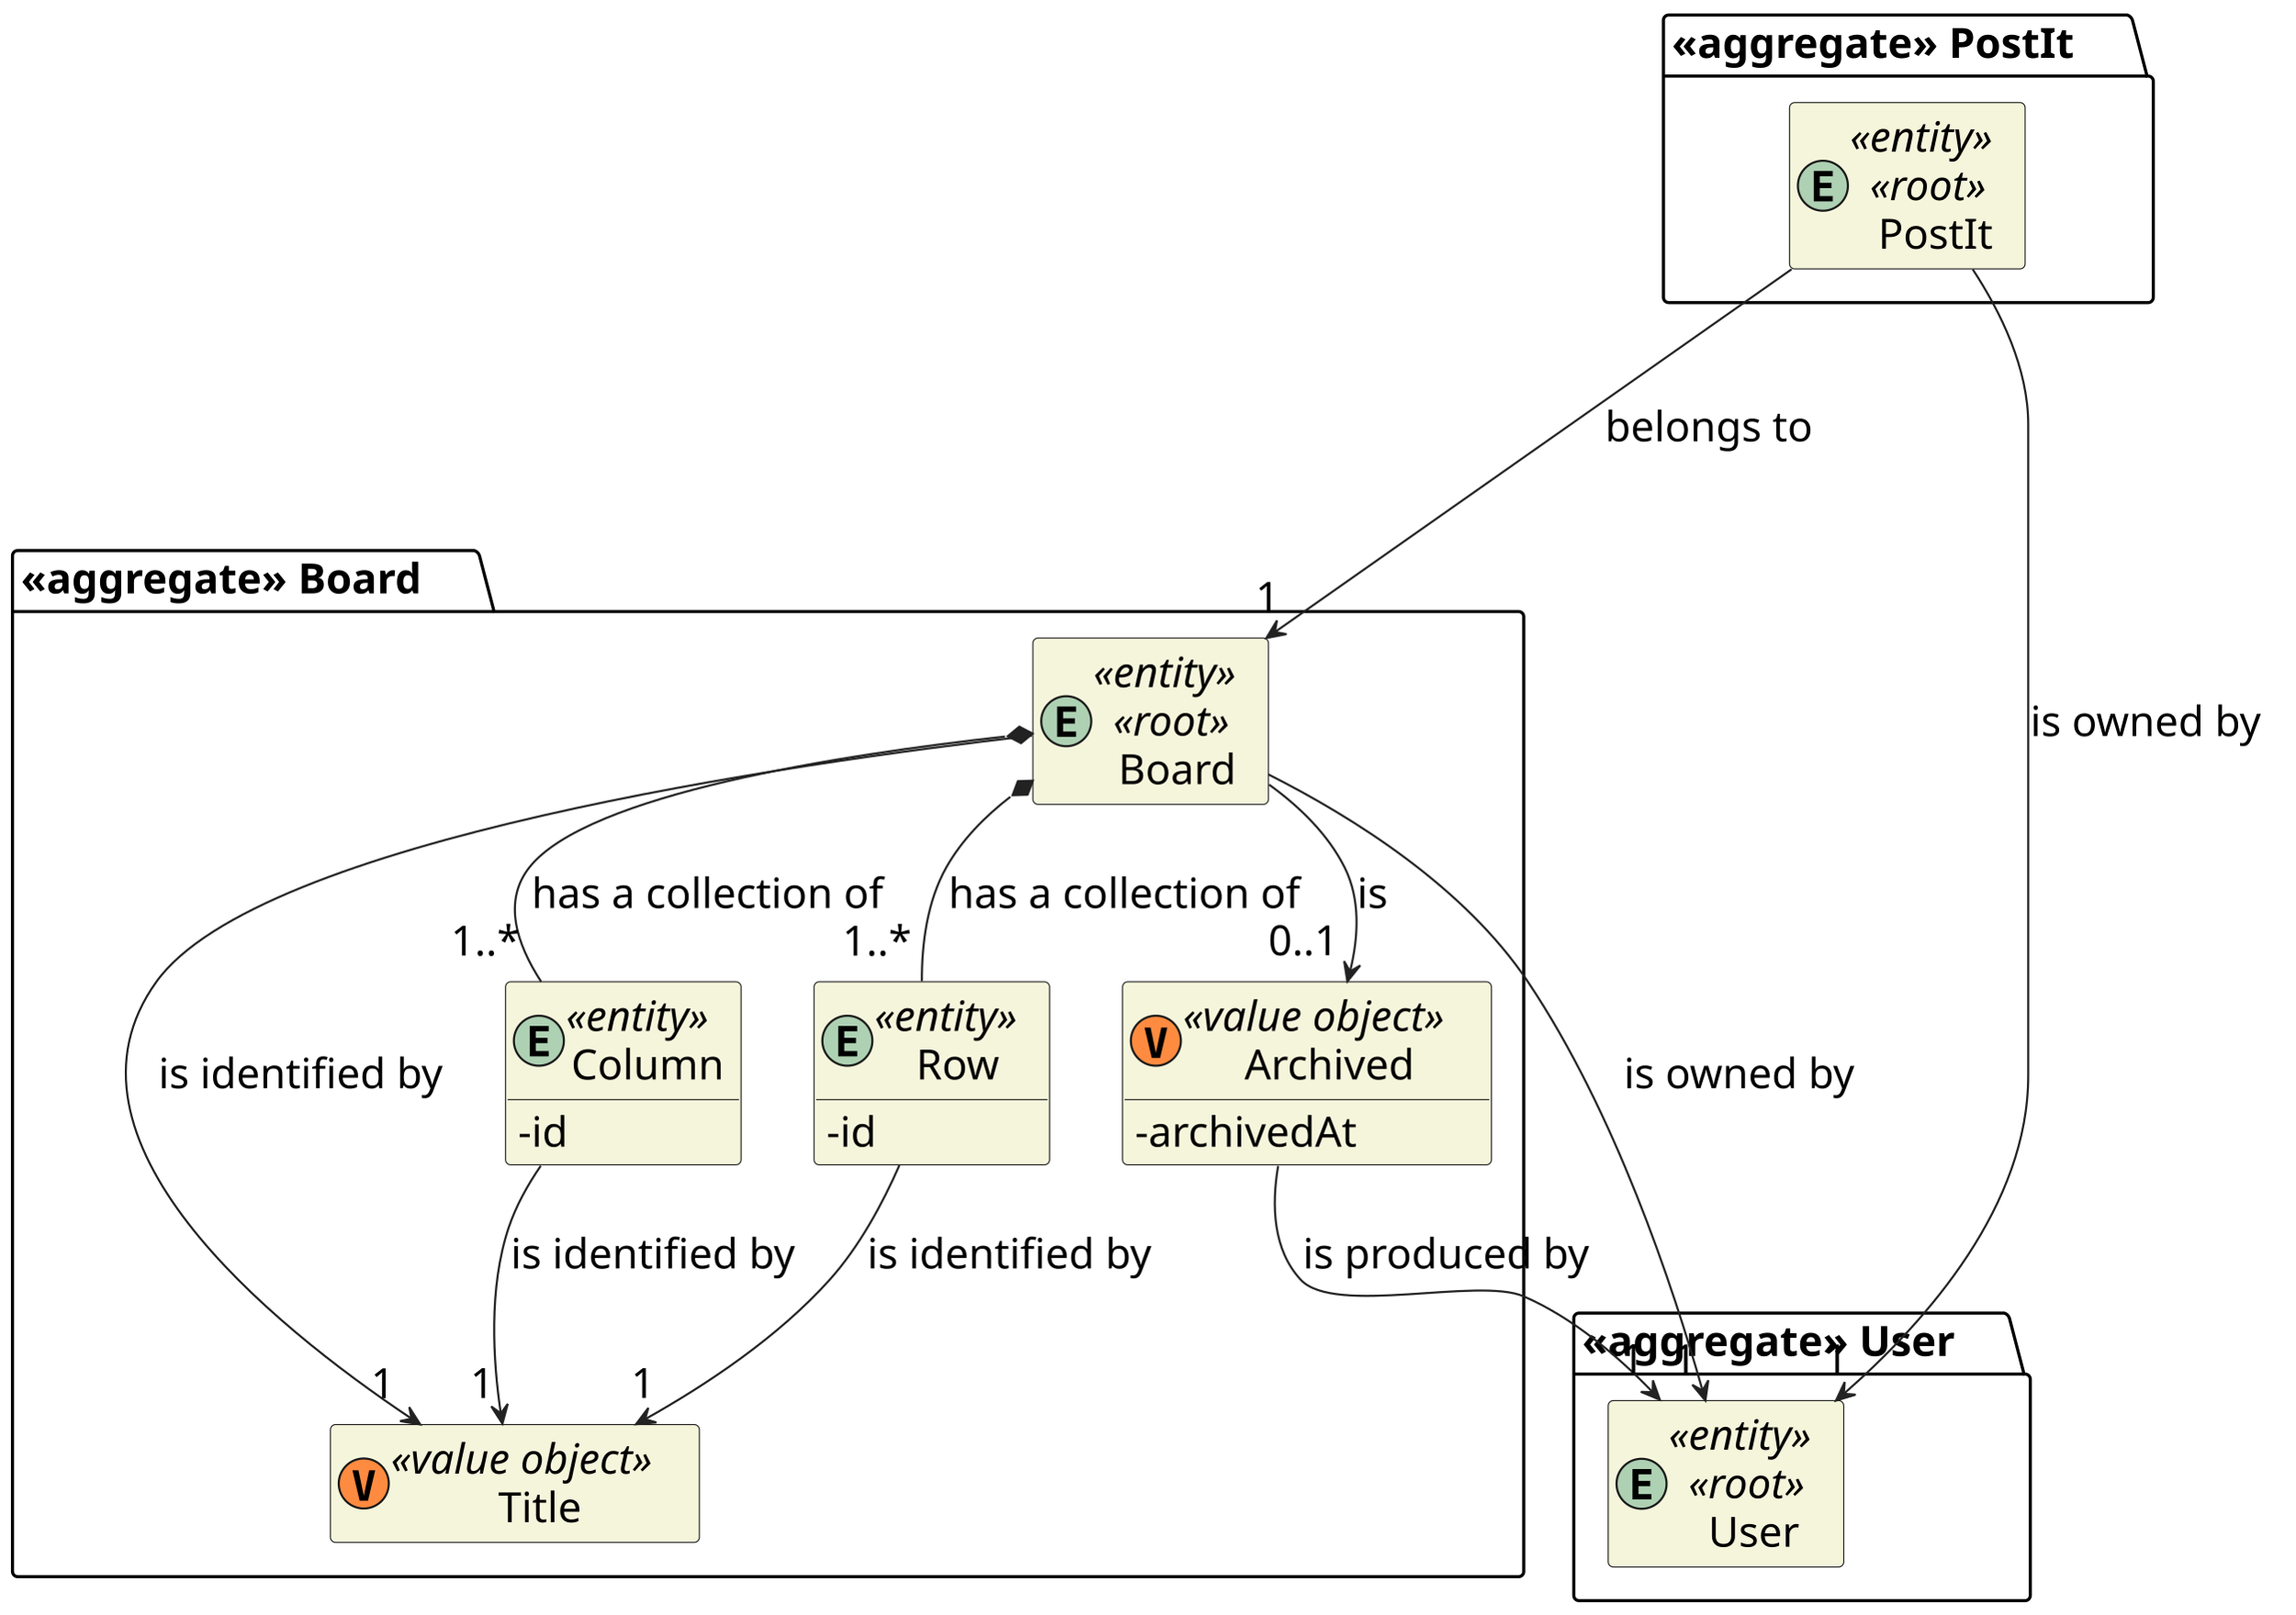
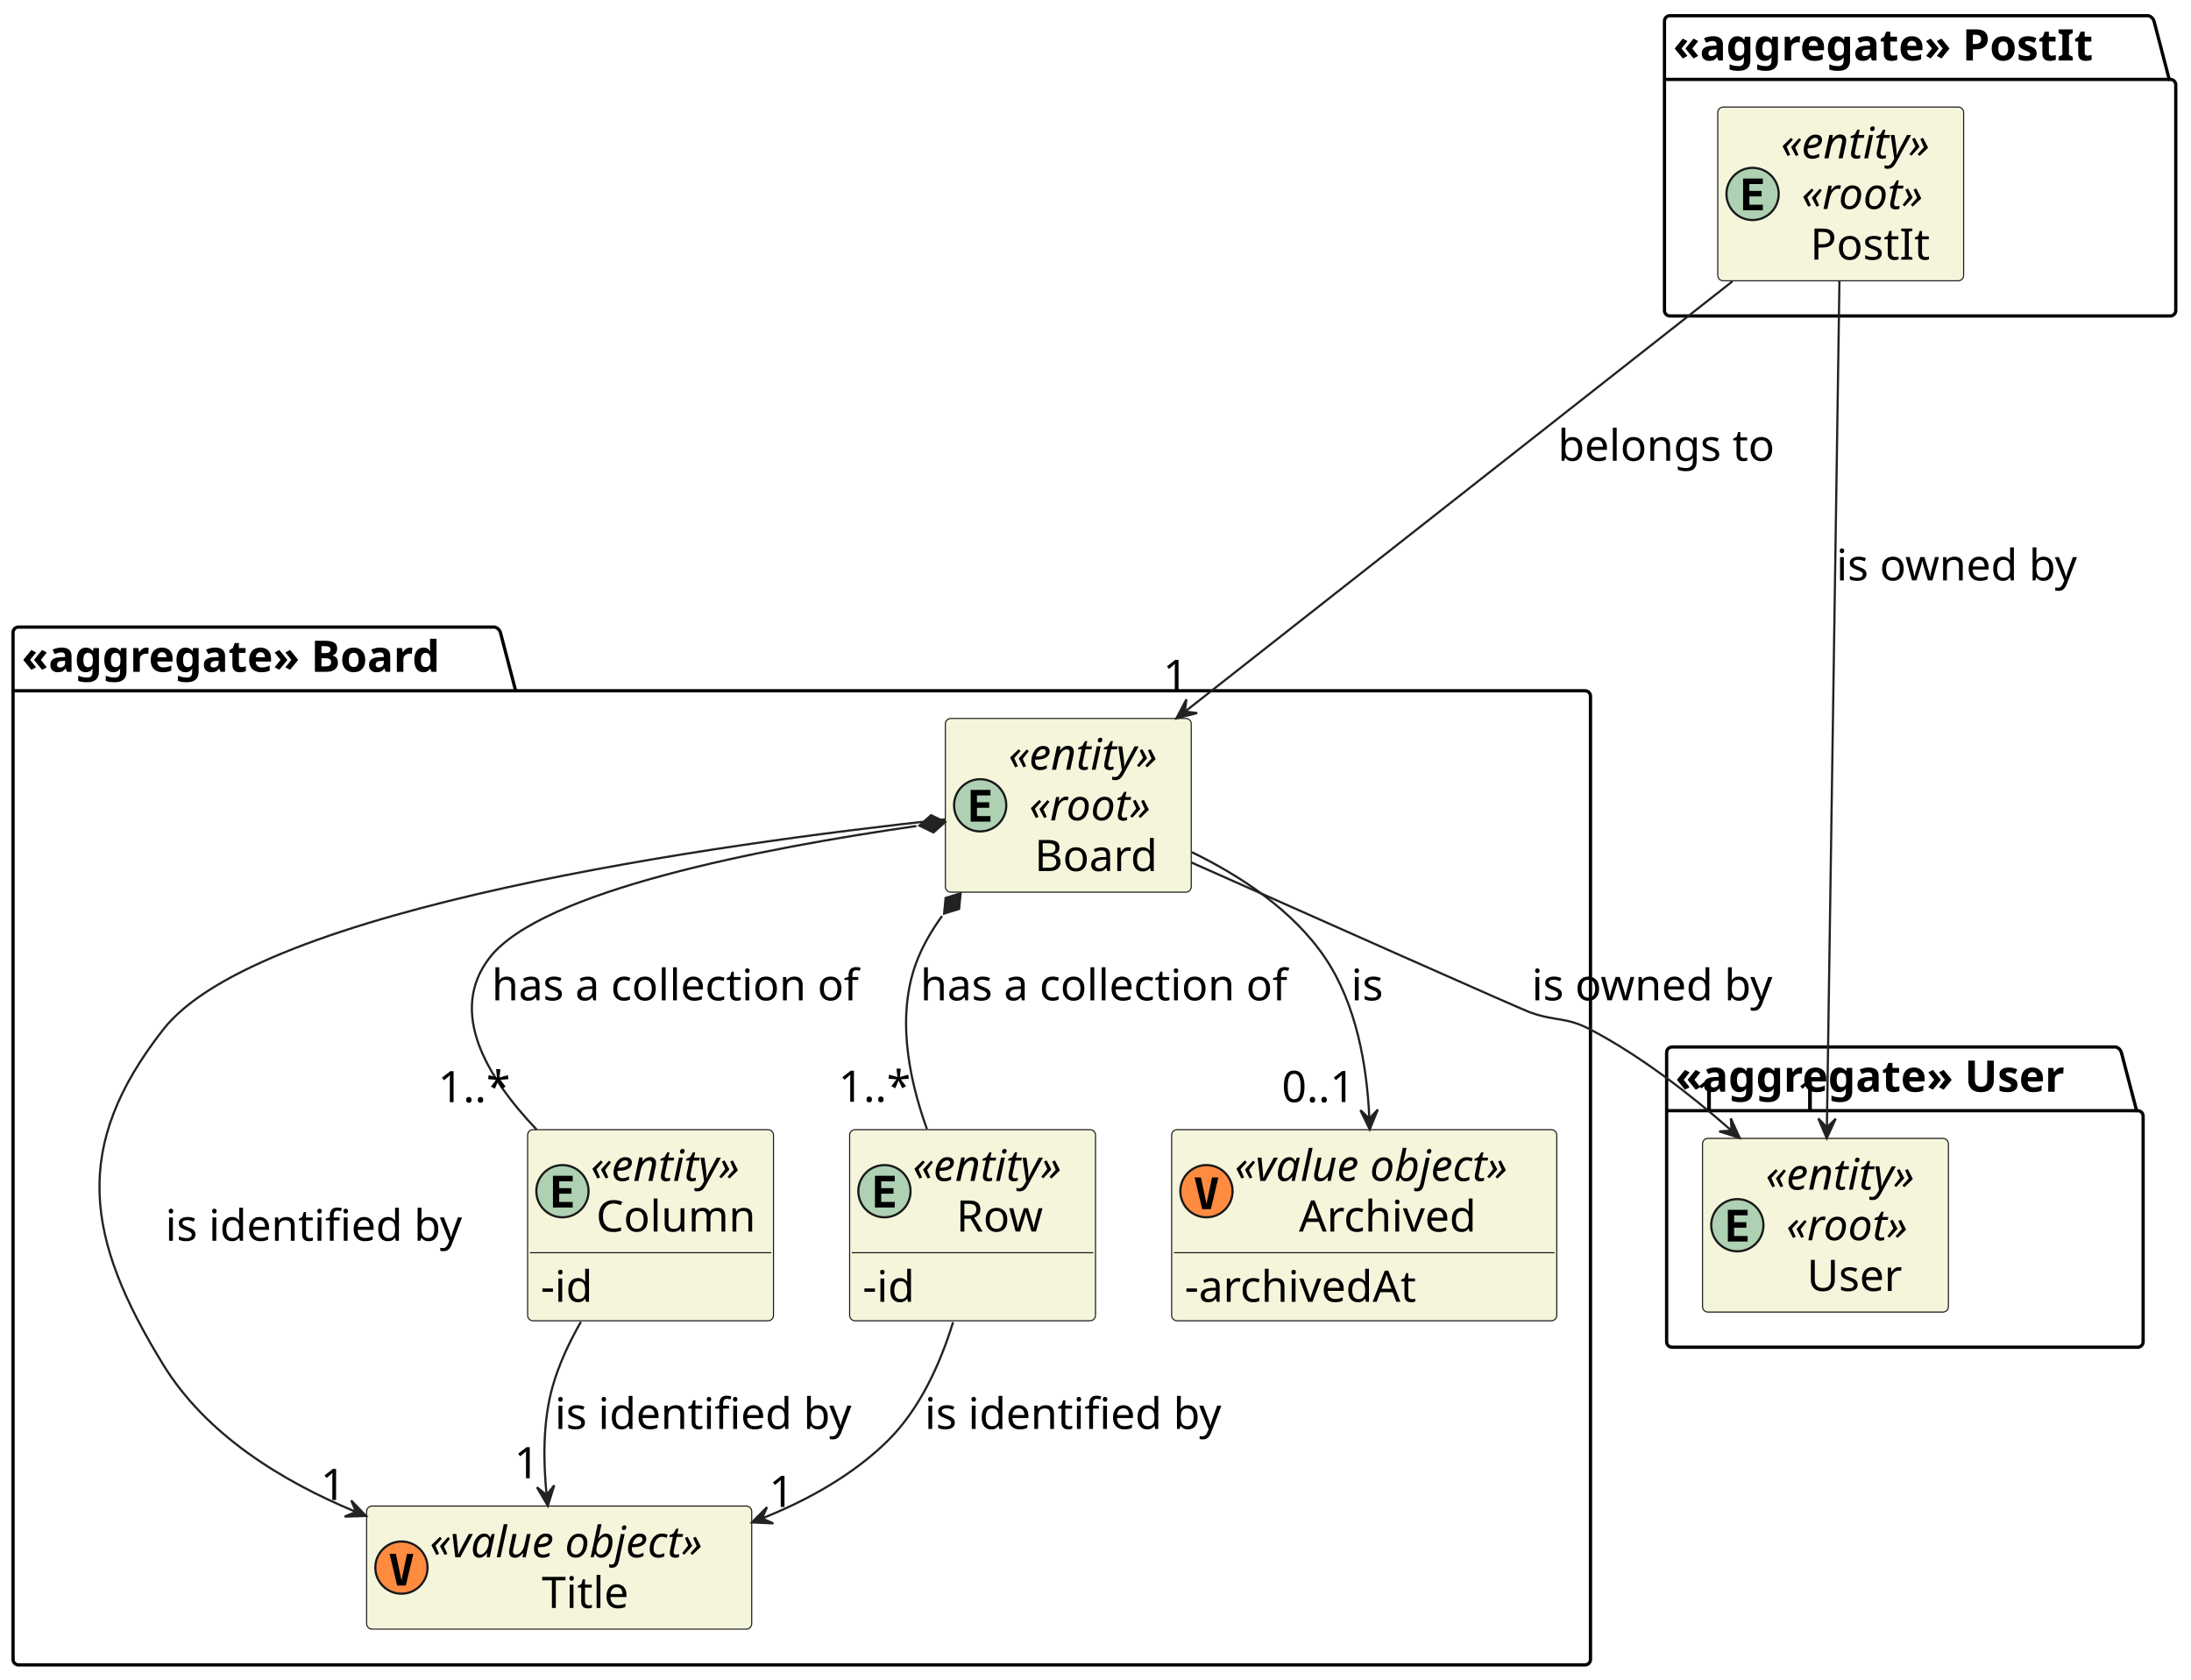
- <svg xmlns="http://www.w3.org/2000/svg" contentStyleType="text/css" height="775px" preserveAspectRatio="none" style="width:1101px;height:775px;background:#FFFFFF;" version="1.1" viewBox="0 0 1101 775" width="1101px" zoomAndPan="magnify">
+ <svg xmlns="http://www.w3.org/2000/svg" contentStyleType="text/css" height="772px" preserveAspectRatio="none" style="width:1007px;height:772px;background:#FFFFFF;" version="1.1" viewBox="0 0 1007 772" width="1007px" zoomAndPan="magnify">
  <defs />
  <g>
    <g id="cluster_&lt;&lt;aggregate&gt;&gt; Board">
-       <path d="M8.5,264.217 L227.5,264.217 A3.75,3.75 0 0 1 230,266.717 L237,293.498 L728.5,293.498 A2.5,2.5 0 0 1 731,295.998 L731,754.217 A2.5,2.5 0 0 1 728.5,756.717 L8.5,756.717 A2.5,2.5 0 0 1 6,754.217 L6,266.717 A2.5,2.5 0 0 1 8.5,264.217 " fill="none" style="stroke:#000000;stroke-width:1.5;" />
-       <line style="stroke:#000000;stroke-width:1.5;" x1="6" x2="237" y1="293.498" y2="293.498" />
-       <text fill="#000000" font-family="sans-serif" font-size="20" font-weight="bold" lengthAdjust="spacing" textLength="218" x="10" y="284.781">«aggregate» Board</text>
+       <path d="M8.5,288.217 L227.5,288.217 A3.75,3.75 0 0 1 230,290.717 L237,317.498 L728.5,317.498 A2.5,2.5 0 0 1 731,319.998 L731,762.717 A2.5,2.5 0 0 1 728.5,765.217 L8.5,765.217 A2.5,2.5 0 0 1 6,762.717 L6,290.717 A2.5,2.5 0 0 1 8.5,288.217 " fill="none" style="stroke:#000000;stroke-width:1.5;" />
+       <line style="stroke:#000000;stroke-width:1.5;" x1="6" x2="237" y1="317.498" y2="317.498" />
+       <text fill="#000000" font-family="sans-serif" font-size="20" font-weight="bold" lengthAdjust="spacing" textLength="218" x="10" y="308.781">«aggregate» Board</text>
    </g>
    <g id="cluster_&lt;&lt;aggregate&gt;&gt; PostIt">
-       <path d="M800.5,7.217 L1020.5,7.217 A3.75,3.75 0 0 1 1023,9.717 L1030,36.498 L1030.5,36.498 A2.5,2.5 0 0 1 1033,38.998 L1033,142.717 A2.5,2.5 0 0 1 1030.5,145.217 L800.5,145.217 A2.5,2.5 0 0 1 798,142.717 L798,9.717 A2.5,2.5 0 0 1 800.5,7.217 " fill="none" style="stroke:#000000;stroke-width:1.5;" />
-       <line style="stroke:#000000;stroke-width:1.5;" x1="798" x2="1030" y1="36.498" y2="36.498" />
-       <text fill="#000000" font-family="sans-serif" font-size="20" font-weight="bold" lengthAdjust="spacing" textLength="219" x="802" y="27.781">«aggregate» PostIt</text>
+       <path d="M767.5,7.217 L987.5,7.217 A3.75,3.75 0 0 1 990,9.717 L997,36.498 L997.5,36.498 A2.5,2.5 0 0 1 1000,38.998 L1000,142.717 A2.5,2.5 0 0 1 997.5,145.217 L767.5,145.217 A2.5,2.5 0 0 1 765,142.717 L765,9.717 A2.5,2.5 0 0 1 767.5,7.217 " fill="none" style="stroke:#000000;stroke-width:1.5;" />
+       <line style="stroke:#000000;stroke-width:1.5;" x1="765" x2="997" y1="36.498" y2="36.498" />
+       <text fill="#000000" font-family="sans-serif" font-size="20" font-weight="bold" lengthAdjust="spacing" textLength="219" x="769" y="27.781">«aggregate» PostIt</text>
    </g>
    <g id="cluster_&lt;&lt;aggregate&gt;&gt; User">
-       <path d="M757.5,630.217 L961.5,630.217 A3.75,3.75 0 0 1 964,632.717 L971,659.498 L971.5,659.498 A2.5,2.5 0 0 1 974,661.998 L974,765.717 A2.5,2.5 0 0 1 971.5,768.217 L757.5,768.217 A2.5,2.5 0 0 1 755,765.717 L755,632.717 A2.5,2.5 0 0 1 757.5,630.217 " fill="none" style="stroke:#000000;stroke-width:1.5;" />
-       <line style="stroke:#000000;stroke-width:1.5;" x1="755" x2="971" y1="659.498" y2="659.498" />
-       <text fill="#000000" font-family="sans-serif" font-size="20" font-weight="bold" lengthAdjust="spacing" textLength="203" x="759" y="650.781">«aggregate» User</text>
+       <path d="M768.5,481.217 L972.5,481.217 A3.75,3.75 0 0 1 975,483.717 L982,510.498 L982.5,510.498 A2.5,2.5 0 0 1 985,512.998 L985,616.717 A2.5,2.5 0 0 1 982.5,619.217 L768.5,619.217 A2.5,2.5 0 0 1 766,616.717 L766,483.717 A2.5,2.5 0 0 1 768.5,481.217 " fill="none" style="stroke:#000000;stroke-width:1.5;" />
+       <line style="stroke:#000000;stroke-width:1.5;" x1="766" x2="982" y1="510.498" y2="510.498" />
+       <text fill="#000000" font-family="sans-serif" font-size="20" font-weight="bold" lengthAdjust="spacing" textLength="203" x="770" y="501.781">«aggregate» User</text>
    </g>
    <g id="elem_Board">
-       <rect codeLine="37" fill="#F5F5DC" height="79.844" id="Board" rx="2.5" ry="2.5" style="stroke:#181818;stroke-width:0.5;" width="113" x="495.5" y="306.217" />
-       <ellipse cx="511.5" cy="346.139" fill="#ADD1B2" rx="12" ry="12" style="stroke:#181818;stroke-width:1.0;" />
-       <path d="M516.219,353.639 L507.141,353.639 L507.141,339.06 L516.219,339.06 L516.219,341.592 L510.016,341.592 L510.016,344.748 L515.641,344.748 L515.641,347.279 L510.016,347.279 L510.016,351.092 L516.219,351.092 L516.219,353.639 Z " fill="#000000" />
-       <text fill="#000000" font-family="sans-serif" font-size="20" font-style="italic" lengthAdjust="spacing" textLength="83" x="524.5" y="329.781">«entity»</text>
-       <text fill="#000000" font-family="sans-serif" font-size="20" font-style="italic" lengthAdjust="spacing" textLength="64" x="534" y="353.062">«root»</text>
-       <text fill="#000000" font-family="sans-serif" font-size="20" lengthAdjust="spacing" textLength="59" x="536.5" y="376.344">Board</text>
+       <rect codeLine="37" fill="#F5F5DC" height="79.844" id="Board" rx="2.5" ry="2.5" style="stroke:#181818;stroke-width:0.5;" width="113" x="434.5" y="330.217" />
+       <ellipse cx="450.5" cy="370.139" fill="#ADD1B2" rx="12" ry="12" style="stroke:#181818;stroke-width:1.0;" />
+       <path d="M455.219,377.639 L446.141,377.639 L446.141,363.06 L455.219,363.06 L455.219,365.592 L449.016,365.592 L449.016,368.748 L454.641,368.748 L454.641,371.279 L449.016,371.279 L449.016,375.092 L455.219,375.092 L455.219,377.639 Z " fill="#000000" />
+       <text fill="#000000" font-family="sans-serif" font-size="20" font-style="italic" lengthAdjust="spacing" textLength="83" x="463.5" y="353.781">«entity»</text>
+       <text fill="#000000" font-family="sans-serif" font-size="20" font-style="italic" lengthAdjust="spacing" textLength="64" x="473" y="377.062">«root»</text>
+       <text fill="#000000" font-family="sans-serif" font-size="20" lengthAdjust="spacing" textLength="59" x="475.5" y="400.344">Board</text>
    </g>
    <g id="elem_Title">
-       <rect codeLine="52" fill="#F5F5DC" height="56.562" id="Title" rx="2.5" ry="2.5" style="stroke:#181818;stroke-width:0.5;" width="177" x="158.5" y="683.717" />
-       <ellipse cx="174.5" cy="711.998" fill="#FF8B40" rx="12" ry="12" style="stroke:#181818;stroke-width:1.0;" />
-       <path d="M174.516,717.842 L177.078,705.67 L179.984,705.67 L176.516,720.248 L172.531,720.248 L169.062,705.67 L171.953,705.67 L174.516,717.842 Z " fill="#000000" />
-       <text fill="#000000" font-family="sans-serif" font-size="20" font-style="italic" lengthAdjust="spacing" textLength="147" x="187.5" y="707.281">«value object»</text>
-       <text fill="#000000" font-family="sans-serif" font-size="20" lengthAdjust="spacing" textLength="44" x="239" y="730.562">Title</text>
+       <rect codeLine="52" fill="#F5F5DC" height="56.562" id="Title" rx="2.5" ry="2.5" style="stroke:#181818;stroke-width:0.5;" width="177" x="168.5" y="692.217" />
+       <ellipse cx="184.5" cy="720.498" fill="#FF8B40" rx="12" ry="12" style="stroke:#181818;stroke-width:1.0;" />
+       <path d="M184.516,726.342 L187.078,714.17 L189.984,714.17 L186.516,728.748 L182.531,728.748 L179.062,714.17 L181.953,714.17 L184.516,726.342 Z " fill="#000000" />
+       <text fill="#000000" font-family="sans-serif" font-size="20" font-style="italic" lengthAdjust="spacing" textLength="147" x="197.5" y="715.781">«value object»</text>
+       <text fill="#000000" font-family="sans-serif" font-size="20" lengthAdjust="spacing" textLength="44" x="249" y="739.062">Title</text>
    </g>
    <g id="elem_Column">
-       <rect codeLine="40" fill="#F5F5DC" height="87.844" id="Column" rx="2.5" ry="2.5" style="stroke:#181818;stroke-width:0.5;" width="113" x="242.5" y="471.217" />
-       <ellipse cx="258.5" cy="499.498" fill="#ADD1B2" rx="12" ry="12" style="stroke:#181818;stroke-width:1.0;" />
-       <path d="M263.219,506.998 L254.141,506.998 L254.141,492.42 L263.219,492.42 L263.219,494.951 L257.016,494.951 L257.016,498.107 L262.641,498.107 L262.641,500.639 L257.016,500.639 L257.016,504.451 L263.219,504.451 L263.219,506.998 Z " fill="#000000" />
-       <text fill="#000000" font-family="sans-serif" font-size="20" font-style="italic" lengthAdjust="spacing" textLength="83" x="271.5" y="494.781">«entity»</text>
-       <text fill="#000000" font-family="sans-serif" font-size="20" lengthAdjust="spacing" textLength="78" x="274" y="518.062">Column</text>
-       <line style="stroke:#181818;stroke-width:0.5;" x1="243.5" x2="354.5" y1="527.779" y2="527.779" />
-       <text fill="#000000" font-family="sans-serif" font-size="20" lengthAdjust="spacing" textLength="26" x="248.5" y="550.344">-id</text>
+       <rect codeLine="40" fill="#F5F5DC" height="87.844" id="Column" rx="2.5" ry="2.5" style="stroke:#181818;stroke-width:0.5;" width="113" x="242.5" y="519.217" />
+       <ellipse cx="258.5" cy="547.498" fill="#ADD1B2" rx="12" ry="12" style="stroke:#181818;stroke-width:1.0;" />
+       <path d="M263.219,554.998 L254.141,554.998 L254.141,540.42 L263.219,540.42 L263.219,542.951 L257.016,542.951 L257.016,546.107 L262.641,546.107 L262.641,548.639 L257.016,548.639 L257.016,552.451 L263.219,552.451 L263.219,554.998 Z " fill="#000000" />
+       <text fill="#000000" font-family="sans-serif" font-size="20" font-style="italic" lengthAdjust="spacing" textLength="83" x="271.5" y="542.781">«entity»</text>
+       <text fill="#000000" font-family="sans-serif" font-size="20" lengthAdjust="spacing" textLength="78" x="274" y="566.062">Column</text>
+       <line style="stroke:#181818;stroke-width:0.5;" x1="243.5" x2="354.5" y1="575.779" y2="575.779" />
+       <text fill="#000000" font-family="sans-serif" font-size="20" lengthAdjust="spacing" textLength="26" x="248.5" y="598.344">-id</text>
    </g>
    <g id="elem_Row">
-       <rect codeLine="46" fill="#F5F5DC" height="87.844" id="Row" rx="2.5" ry="2.5" style="stroke:#181818;stroke-width:0.5;" width="113" x="390.5" y="471.217" />
-       <ellipse cx="406.5" cy="499.498" fill="#ADD1B2" rx="12" ry="12" style="stroke:#181818;stroke-width:1.0;" />
-       <path d="M411.219,506.998 L402.141,506.998 L402.141,492.42 L411.219,492.42 L411.219,494.951 L405.016,494.951 L405.016,498.107 L410.641,498.107 L410.641,500.639 L405.016,500.639 L405.016,504.451 L411.219,504.451 L411.219,506.998 Z " fill="#000000" />
-       <text fill="#000000" font-family="sans-serif" font-size="20" font-style="italic" lengthAdjust="spacing" textLength="83" x="419.5" y="494.781">«entity»</text>
-       <text fill="#000000" font-family="sans-serif" font-size="20" lengthAdjust="spacing" textLength="43" x="439.5" y="518.062">Row</text>
-       <line style="stroke:#181818;stroke-width:0.5;" x1="391.5" x2="502.5" y1="527.779" y2="527.779" />
-       <text fill="#000000" font-family="sans-serif" font-size="20" lengthAdjust="spacing" textLength="26" x="396.5" y="550.344">-id</text>
+       <rect codeLine="46" fill="#F5F5DC" height="87.844" id="Row" rx="2.5" ry="2.5" style="stroke:#181818;stroke-width:0.5;" width="113" x="390.5" y="519.217" />
+       <ellipse cx="406.5" cy="547.498" fill="#ADD1B2" rx="12" ry="12" style="stroke:#181818;stroke-width:1.0;" />
+       <path d="M411.219,554.998 L402.141,554.998 L402.141,540.42 L411.219,540.42 L411.219,542.951 L405.016,542.951 L405.016,546.107 L410.641,546.107 L410.641,548.639 L405.016,548.639 L405.016,552.451 L411.219,552.451 L411.219,554.998 Z " fill="#000000" />
+       <text fill="#000000" font-family="sans-serif" font-size="20" font-style="italic" lengthAdjust="spacing" textLength="83" x="419.5" y="542.781">«entity»</text>
+       <text fill="#000000" font-family="sans-serif" font-size="20" lengthAdjust="spacing" textLength="43" x="439.5" y="566.062">Row</text>
+       <line style="stroke:#181818;stroke-width:0.5;" x1="391.5" x2="502.5" y1="575.779" y2="575.779" />
+       <text fill="#000000" font-family="sans-serif" font-size="20" lengthAdjust="spacing" textLength="26" x="396.5" y="598.344">-id</text>
    </g>
    <g id="elem_Archived">
-       <rect codeLine="54" fill="#F5F5DC" height="87.844" id="Archived" rx="2.5" ry="2.5" style="stroke:#181818;stroke-width:0.5;" width="177" x="538.5" y="471.217" />
-       <ellipse cx="554.5" cy="499.498" fill="#FF8B40" rx="12" ry="12" style="stroke:#181818;stroke-width:1.0;" />
-       <path d="M554.516,505.342 L557.078,493.17 L559.984,493.17 L556.516,507.748 L552.531,507.748 L549.062,493.17 L551.953,493.17 L554.516,505.342 Z " fill="#000000" />
-       <text fill="#000000" font-family="sans-serif" font-size="20" font-style="italic" lengthAdjust="spacing" textLength="147" x="567.5" y="494.781">«value object»</text>
-       <text fill="#000000" font-family="sans-serif" font-size="20" lengthAdjust="spacing" textLength="88" x="597" y="518.062">Archived</text>
-       <line style="stroke:#181818;stroke-width:0.5;" x1="539.5" x2="714.5" y1="527.779" y2="527.779" />
-       <text fill="#000000" font-family="sans-serif" font-size="20" lengthAdjust="spacing" textLength="115" x="544.5" y="550.344">-archivedAt</text>
+       <rect codeLine="54" fill="#F5F5DC" height="87.844" id="Archived" rx="2.5" ry="2.5" style="stroke:#181818;stroke-width:0.5;" width="177" x="538.5" y="519.217" />
+       <ellipse cx="554.5" cy="547.498" fill="#FF8B40" rx="12" ry="12" style="stroke:#181818;stroke-width:1.0;" />
+       <path d="M554.516,553.342 L557.078,541.17 L559.984,541.17 L556.516,555.748 L552.531,555.748 L549.062,541.17 L551.953,541.17 L554.516,553.342 Z " fill="#000000" />
+       <text fill="#000000" font-family="sans-serif" font-size="20" font-style="italic" lengthAdjust="spacing" textLength="147" x="567.5" y="542.781">«value object»</text>
+       <text fill="#000000" font-family="sans-serif" font-size="20" lengthAdjust="spacing" textLength="88" x="597" y="566.062">Archived</text>
+       <line style="stroke:#181818;stroke-width:0.5;" x1="539.5" x2="714.5" y1="575.779" y2="575.779" />
+       <text fill="#000000" font-family="sans-serif" font-size="20" lengthAdjust="spacing" textLength="115" x="544.5" y="598.344">-archivedAt</text>
    </g>
    <g id="elem_PostIt">
-       <rect codeLine="27" fill="#F5F5DC" height="79.844" id="PostIt" rx="2.5" ry="2.5" style="stroke:#181818;stroke-width:0.5;" width="113" x="858.5" y="49.217" />
-       <ellipse cx="874.5" cy="89.139" fill="#ADD1B2" rx="12" ry="12" style="stroke:#181818;stroke-width:1.0;" />
-       <path d="M879.219,96.639 L870.141,96.639 L870.141,82.061 L879.219,82.061 L879.219,84.592 L873.016,84.592 L873.016,87.748 L878.641,87.748 L878.641,90.279 L873.016,90.279 L873.016,94.092 L879.219,94.092 L879.219,96.639 Z " fill="#000000" />
-       <text fill="#000000" font-family="sans-serif" font-size="20" font-style="italic" lengthAdjust="spacing" textLength="83" x="887.5" y="72.781">«entity»</text>
-       <text fill="#000000" font-family="sans-serif" font-size="20" font-style="italic" lengthAdjust="spacing" textLength="64" x="897" y="96.062">«root»</text>
-       <text fill="#000000" font-family="sans-serif" font-size="20" lengthAdjust="spacing" textLength="56" x="901" y="119.344">PostIt</text>
+       <rect codeLine="27" fill="#F5F5DC" height="79.844" id="PostIt" rx="2.5" ry="2.5" style="stroke:#181818;stroke-width:0.5;" width="113" x="789.5" y="49.217" />
+       <ellipse cx="805.5" cy="89.139" fill="#ADD1B2" rx="12" ry="12" style="stroke:#181818;stroke-width:1.0;" />
+       <path d="M810.219,96.639 L801.141,96.639 L801.141,82.061 L810.219,82.061 L810.219,84.592 L804.016,84.592 L804.016,87.748 L809.641,87.748 L809.641,90.279 L804.016,90.279 L804.016,94.092 L810.219,94.092 L810.219,96.639 Z " fill="#000000" />
+       <text fill="#000000" font-family="sans-serif" font-size="20" font-style="italic" lengthAdjust="spacing" textLength="83" x="818.5" y="72.781">«entity»</text>
+       <text fill="#000000" font-family="sans-serif" font-size="20" font-style="italic" lengthAdjust="spacing" textLength="64" x="828" y="96.062">«root»</text>
+       <text fill="#000000" font-family="sans-serif" font-size="20" lengthAdjust="spacing" textLength="56" x="832" y="119.344">PostIt</text>
    </g>
    <g id="elem_User">
-       <rect codeLine="30" fill="#F5F5DC" height="79.844" id="User" rx="2.5" ry="2.5" style="stroke:#181818;stroke-width:0.5;" width="113" x="771.5" y="672.217" />
-       <ellipse cx="787.5" cy="712.139" fill="#ADD1B2" rx="12" ry="12" style="stroke:#181818;stroke-width:1.0;" />
-       <path d="M792.219,719.639 L783.141,719.639 L783.141,705.061 L792.219,705.061 L792.219,707.592 L786.016,707.592 L786.016,710.748 L791.641,710.748 L791.641,713.279 L786.016,713.279 L786.016,717.092 L792.219,717.092 L792.219,719.639 Z " fill="#000000" />
-       <text fill="#000000" font-family="sans-serif" font-size="20" font-style="italic" lengthAdjust="spacing" textLength="83" x="800.5" y="695.781">«entity»</text>
-       <text fill="#000000" font-family="sans-serif" font-size="20" font-style="italic" lengthAdjust="spacing" textLength="64" x="810" y="719.062">«root»</text>
-       <text fill="#000000" font-family="sans-serif" font-size="20" lengthAdjust="spacing" textLength="45" x="819.5" y="742.344">User</text>
+       <rect codeLine="30" fill="#F5F5DC" height="79.844" id="User" rx="2.5" ry="2.5" style="stroke:#181818;stroke-width:0.5;" width="113" x="782.5" y="523.217" />
+       <ellipse cx="798.5" cy="563.139" fill="#ADD1B2" rx="12" ry="12" style="stroke:#181818;stroke-width:1.0;" />
+       <path d="M803.219,570.639 L794.141,570.639 L794.141,556.061 L803.219,556.061 L803.219,558.592 L797.016,558.592 L797.016,561.748 L802.641,561.748 L802.641,564.279 L797.016,564.279 L797.016,568.092 L803.219,568.092 L803.219,570.639 Z " fill="#000000" />
+       <text fill="#000000" font-family="sans-serif" font-size="20" font-style="italic" lengthAdjust="spacing" textLength="83" x="811.5" y="546.781">«entity»</text>
+       <text fill="#000000" font-family="sans-serif" font-size="20" font-style="italic" lengthAdjust="spacing" textLength="64" x="821" y="570.062">«root»</text>
+       <text fill="#000000" font-family="sans-serif" font-size="20" lengthAdjust="spacing" textLength="45" x="830.5" y="593.344">User</text>
    </g>
    <g id="link_Board_Title">
-       <path codeLine="33" d="M495.06,353.077 C379.48,366.327 124.09,402.837 75,471.217 C20.95,546.497 129.01,635.137 197.18,680.727 " fill="none" id="Board-to-Title" style="stroke:#222222;stroke-width:1.0;" />
-       <polygon fill="#222222" points="201.61,683.667,196.307,675.367,197.439,680.91,191.896,682.041,201.61,683.667" style="stroke:#222222;stroke-width:1.0;" />
-       <text fill="#000000" font-family="sans-serif" font-size="20" lengthAdjust="spacing" textLength="148" x="76" y="522.281">is identified by</text>
-       <text fill="#000000" font-family="sans-serif" font-size="20" lengthAdjust="spacing" textLength="13" x="177.908" y="671.045">1</text>
+       <path codeLine="33" d="M434.25,376.607 C330.99,387.727 118.98,416.987 75,473.217 C32.83,527.127 39.21,568.877 75,627.217 C94.7,659.327 129.41,680.717 163.27,694.757 " fill="none" id="Board-to-Title" style="stroke:#222222;stroke-width:1.0;" />
+       <polygon fill="#222222" points="168.26,696.767,161.434,689.667,163.63,694.88,158.416,697.076,168.26,696.767" style="stroke:#222222;stroke-width:1.0;" />
+       <text fill="#000000" font-family="sans-serif" font-size="20" lengthAdjust="spacing" textLength="148" x="76" y="570.281">is identified by</text>
+       <text fill="#000000" font-family="sans-serif" font-size="20" lengthAdjust="spacing" textLength="13" x="147.373" y="689.425">1</text>
    </g>
    <g id="link_Board_Column">
-       <path codeLine="34" d="M482.11,353.507 C403.15,362.227 281.96,381.047 254,416.217 C241.07,432.487 247.81,453.067 259.6,471.167 " fill="none" id="Board-backto-Column" style="stroke:#222222;stroke-width:1.0;" />
-       <polygon fill="#222222" points="495.37,352.087,488.981,348.742,483.437,353.353,489.825,356.697,495.37,352.087" style="stroke:#222222;stroke-width:1.0;" />
-       <text fill="#000000" font-family="sans-serif" font-size="20" lengthAdjust="spacing" textLength="181" x="255" y="435.781">has a collection of</text>
-       <text fill="#000000" font-family="sans-serif" font-size="20" lengthAdjust="spacing" textLength="35" x="216.243" y="458.604">1..*</text>
+       <path codeLine="34" d="M421.21,379.657 C350.71,389.787 248.86,409.377 225,440.217 C205.82,464.997 223.67,495.077 246.63,519.167 " fill="none" id="Board-backto-Column" style="stroke:#222222;stroke-width:1.0;" />
+       <polygon fill="#222222" points="434.43,377.817,427.934,374.686,422.546,379.479,429.042,382.609,434.43,377.817" style="stroke:#222222;stroke-width:1.0;" />
+       <text fill="#000000" font-family="sans-serif" font-size="20" lengthAdjust="spacing" textLength="181" x="226" y="459.781">has a collection of</text>
+       <text fill="#000000" font-family="sans-serif" font-size="20" lengthAdjust="spacing" textLength="35" x="201.368" y="506.604">1..*</text>
    </g>
    <g id="link_Board_Row">
-       <path codeLine="35" d="M484.67,382.427 C472.56,391.787 461.44,403.047 454,416.217 C444.77,432.557 442.18,452.947 442.23,470.887 " fill="none" id="Board-backto-Row" style="stroke:#222222;stroke-width:1.0;" />
-       <polygon fill="#222222" points="495.5,374.677,488.293,374.918,485.744,381.664,492.951,381.422,495.5,374.677" style="stroke:#222222;stroke-width:1.0;" />
-       <text fill="#000000" font-family="sans-serif" font-size="20" lengthAdjust="spacing" textLength="181" x="455" y="435.781">has a collection of</text>
-       <text fill="#000000" font-family="sans-serif" font-size="20" lengthAdjust="spacing" textLength="35" x="404.098" y="458.631">1..*</text>
+       <path codeLine="35" d="M433.01,420.997 C428.61,427.037 424.8,433.467 422,440.217 C411.62,465.287 417.42,495.097 426.04,518.977 " fill="none" id="Board-backto-Row" style="stroke:#222222;stroke-width:1.0;" />
+       <polygon fill="#222222" points="441.5,410.597,434.608,412.718,433.916,419.896,440.808,417.775,441.5,410.597" style="stroke:#222222;stroke-width:1.0;" />
+       <text fill="#000000" font-family="sans-serif" font-size="20" lengthAdjust="spacing" textLength="181" x="423" y="459.781">has a collection of</text>
+       <text fill="#000000" font-family="sans-serif" font-size="20" lengthAdjust="spacing" textLength="35" x="385.391" y="506.387">1..*</text>
    </g>
    <g id="link_Column_Title">
-       <path codeLine="44" d="M259.39,559.547 C253.07,568.747 247.47,578.837 244,589.217 C234.34,618.107 236.47,653.027 240.2,678.087 " fill="none" id="Column-to-Title" style="stroke:#222222;stroke-width:1.0;" />
-       <polygon fill="#222222" points="241.02,683.287,243.58,673.777,240.247,678.347,235.676,675.014,241.02,683.287" style="stroke:#222222;stroke-width:1.0;" />
-       <text fill="#000000" font-family="sans-serif" font-size="20" lengthAdjust="spacing" textLength="148" x="245" y="608.781">is identified by</text>
-       <text fill="#000000" font-family="sans-serif" font-size="20" lengthAdjust="spacing" textLength="13" x="225.563" y="670.962">1</text>
+       <path codeLine="44" d="M266.98,607.557 C261.63,616.907 256.88,627.047 254,637.217 C249.47,653.197 249.66,671.617 251.22,686.997 " fill="none" id="Column-to-Title" style="stroke:#222222;stroke-width:1.0;" />
+       <polygon fill="#222222" points="251.79,692.087,254.736,682.689,251.219,687.12,246.788,683.602,251.79,692.087" style="stroke:#222222;stroke-width:1.0;" />
+       <text fill="#000000" font-family="sans-serif" font-size="20" lengthAdjust="spacing" textLength="148" x="255" y="656.781">is identified by</text>
+       <text fill="#000000" font-family="sans-serif" font-size="20" lengthAdjust="spacing" textLength="13" x="236.375" y="679.449">1</text>
    </g>
    <g id="link_Row_Title">
-       <path codeLine="50" d="M431.44,559.307 C423.39,577.627 412.23,598.367 398,614.217 C373.4,641.617 339.33,664.387 309.78,680.967 " fill="none" id="Row-to-Title" style="stroke:#222222;stroke-width:1.0;" />
-       <polygon fill="#222222" points="305.08,683.577,314.89,682.703,309.451,681.149,311.005,675.709,305.08,683.577" style="stroke:#222222;stroke-width:1.0;" />
-       <text fill="#000000" font-family="sans-serif" font-size="20" lengthAdjust="spacing" textLength="148" x="416" y="608.781">is identified by</text>
-       <text fill="#000000" font-family="sans-serif" font-size="20" lengthAdjust="spacing" textLength="13" x="302.718" y="670.937">1</text>
+       <path codeLine="50" d="M438.04,607.697 C432.23,626.527 422.87,647.567 408,662.217 C392.02,677.957 371.3,689.477 350.35,697.867 " fill="none" id="Row-to-Title" style="stroke:#222222;stroke-width:1.0;" />
+       <polygon fill="#222222" points="345.59,699.727,355.428,700.187,350.249,697.912,352.524,692.733,345.59,699.727" style="stroke:#222222;stroke-width:1.0;" />
+       <text fill="#000000" font-family="sans-serif" font-size="20" lengthAdjust="spacing" textLength="148" x="425" y="656.781">is identified by</text>
+       <text fill="#000000" font-family="sans-serif" font-size="20" lengthAdjust="spacing" textLength="13" x="353.465" y="692.63">1</text>
    </g>
    <g id="link_Board_User">
-       <path codeLine="58" d="M608.52,371.697 C649.4,392.337 702.59,425.797 733,471.217 C774.7,533.497 802.47,616.837 816.7,667.137 " fill="none" id="Board-to-User" style="stroke:#222222;stroke-width:1.0;" />
-       <polygon fill="#222222" points="818.12,672.207,819.528,662.459,816.763,667.394,811.828,664.63,818.12,672.207" style="stroke:#222222;stroke-width:1.0;" />
-       <text fill="#000000" font-family="sans-serif" font-size="20" lengthAdjust="spacing" textLength="119" x="779" y="522.281">is owned by</text>
-       <text fill="#000000" font-family="sans-serif" font-size="20" lengthAdjust="spacing" textLength="13" x="802.509" y="659.597">1</text>
+       <path codeLine="58" d="M547.52,396.397 C608.97,423.747 699.03,463.777 703,465.217 C715.17,469.627 719.54,467.197 731,473.217 C754.1,485.347 776.82,502.967 795.42,519.327 " fill="none" id="Board-to-User" style="stroke:#222222;stroke-width:1.0;" />
+       <polygon fill="#222222" points="799.56,523.017,795.51,514.039,795.83,519.687,790.182,520.007,799.56,523.017" style="stroke:#222222;stroke-width:1.0;" />
+       <text fill="#000000" font-family="sans-serif" font-size="20" lengthAdjust="spacing" textLength="119" x="704" y="459.781">is owned by</text>
+       <text fill="#000000" font-family="sans-serif" font-size="20" lengthAdjust="spacing" textLength="13" x="779.238" y="510.376">1</text>
    </g>
    <g id="link_Board_Archived">
-       <path codeLine="59" d="M608.83,376.587 C623.27,387.027 636.96,400.237 645,416.217 C652.68,431.477 651.75,449.557 647.72,465.997 " fill="none" id="Board-to-Archived" style="stroke:#222222;stroke-width:1.0;" />
-       <polygon fill="#222222" points="646.37,471.047,652.551,463.379,647.657,466.215,644.82,461.321,646.37,471.047" style="stroke:#222222;stroke-width:1.0;" />
-       <text fill="#000000" font-family="sans-serif" font-size="20" lengthAdjust="spacing" textLength="16" x="651" y="435.781">is</text>
-       <text fill="#000000" font-family="sans-serif" font-size="20" lengthAdjust="spacing" textLength="38" x="608.424" y="458.467">0..1</text>
-     </g>
-     <g id="link_Archived_User">
-       <path codeLine="61" d="M613.15,559.597 C609.94,578.637 610.68,599.867 624,614.217 C640.22,631.697 709.12,612.747 731,622.217 C754.4,632.347 775.83,650.547 792.56,667.867 " fill="none" id="Archived-to-User" style="stroke:#222222;stroke-width:1.0;" />
-       <polygon fill="#222222" points="796.27,671.777,792.959,662.501,792.821,668.156,787.166,668.019,796.27,671.777" style="stroke:#222222;stroke-width:1.0;" />
-       <text fill="#000000" font-family="sans-serif" font-size="20" lengthAdjust="spacing" textLength="147" x="625" y="608.781">is produced by</text>
-       <text fill="#000000" font-family="sans-serif" font-size="20" lengthAdjust="spacing" textLength="13" x="777.416" y="659.421">1</text>
+       <path codeLine="59" d="M547.8,391.687 C570.33,402.657 594.32,418.487 609,440.217 C623.49,461.667 628.31,490.067 629.36,514.067 " fill="none" id="Board-to-Archived" style="stroke:#222222;stroke-width:1.0;" />
+       <polygon fill="#222222" points="629.53,519.117,633.245,509.996,629.373,514.119,625.249,510.247,629.53,519.117" style="stroke:#222222;stroke-width:1.0;" />
+       <text fill="#000000" font-family="sans-serif" font-size="20" lengthAdjust="spacing" textLength="16" x="621" y="459.781">is</text>
+       <text fill="#000000" font-family="sans-serif" font-size="20" lengthAdjust="spacing" textLength="38" x="589.111" y="506.547">0..1</text>
    </g>
    <g id="link_PostIt_User">
-       <path codeLine="63" d="M946.38,129.277 C960.04,150.117 973,176.937 973,203.717 C973,203.717 973,203.717 973,516.217 C973,578.137 925.34,633.147 884.67,668.827 " fill="none" id="PostIt-to-User" style="stroke:#222222;stroke-width:1.0;" />
-       <polygon fill="#222222" points="880.76,672.217,890.185,669.359,884.543,668.948,884.954,663.306,880.76,672.217" style="stroke:#222222;stroke-width:1.0;" />
-       <text fill="#000000" font-family="sans-serif" font-size="20" lengthAdjust="spacing" textLength="119" x="974" y="353.281">is owned by</text>
-       <text fill="#000000" font-family="sans-serif" font-size="20" lengthAdjust="spacing" textLength="13" x="875.133" y="659.608">1</text>
+       <path codeLine="61" d="M845.42,129.247 C844.13,216.387 841.02,426.327 839.65,518.067 " fill="none" id="PostIt-to-User" style="stroke:#222222;stroke-width:1.0;" />
+       <polygon fill="#222222" points="839.58,523.147,843.708,514.205,839.651,518.147,835.709,514.091,839.58,523.147" style="stroke:#222222;stroke-width:1.0;" />
+       <text fill="#000000" font-family="sans-serif" font-size="20" lengthAdjust="spacing" textLength="119" x="844" y="266.781">is owned by</text>
+       <text fill="#000000" font-family="sans-serif" font-size="20" lengthAdjust="spacing" textLength="13" x="825.636" y="510.527">1</text>
    </g>
    <g id="link_PostIt_Board">
-       <path codeLine="64" d="M859.47,129.227 C792.62,176.187 680.77,254.757 611.99,303.077 " fill="none" id="PostIt-to-Board" style="stroke:#222222;stroke-width:1.0;" />
-       <polygon fill="#222222" points="607.52,306.217,617.187,304.33,611.615,303.349,612.597,297.777,607.52,306.217" style="stroke:#222222;stroke-width:1.0;" />
-       <text fill="#000000" font-family="sans-serif" font-size="20" lengthAdjust="spacing" textLength="105" x="770" y="211.781">belongs to</text>
-       <text fill="#000000" font-family="sans-serif" font-size="20" lengthAdjust="spacing" textLength="13" x="602.333" y="293.608">1</text>
+       <path codeLine="62" d="M796.26,129.307 C729.94,181.427 612.98,273.347 544.71,327.007 " fill="none" id="PostIt-to-Board" style="stroke:#222222;stroke-width:1.0;" />
+       <polygon fill="#222222" points="540.68,330.167,550.223,327.732,544.605,327.07,545.267,321.452,540.68,330.167" style="stroke:#222222;stroke-width:1.0;" />
+       <text fill="#000000" font-family="sans-serif" font-size="20" lengthAdjust="spacing" textLength="105" x="716" y="211.781">belongs to</text>
+       <text fill="#000000" font-family="sans-serif" font-size="20" lengthAdjust="spacing" textLength="13" x="534.562" y="317.55">1</text>
    </g>
  </g>
</svg>
